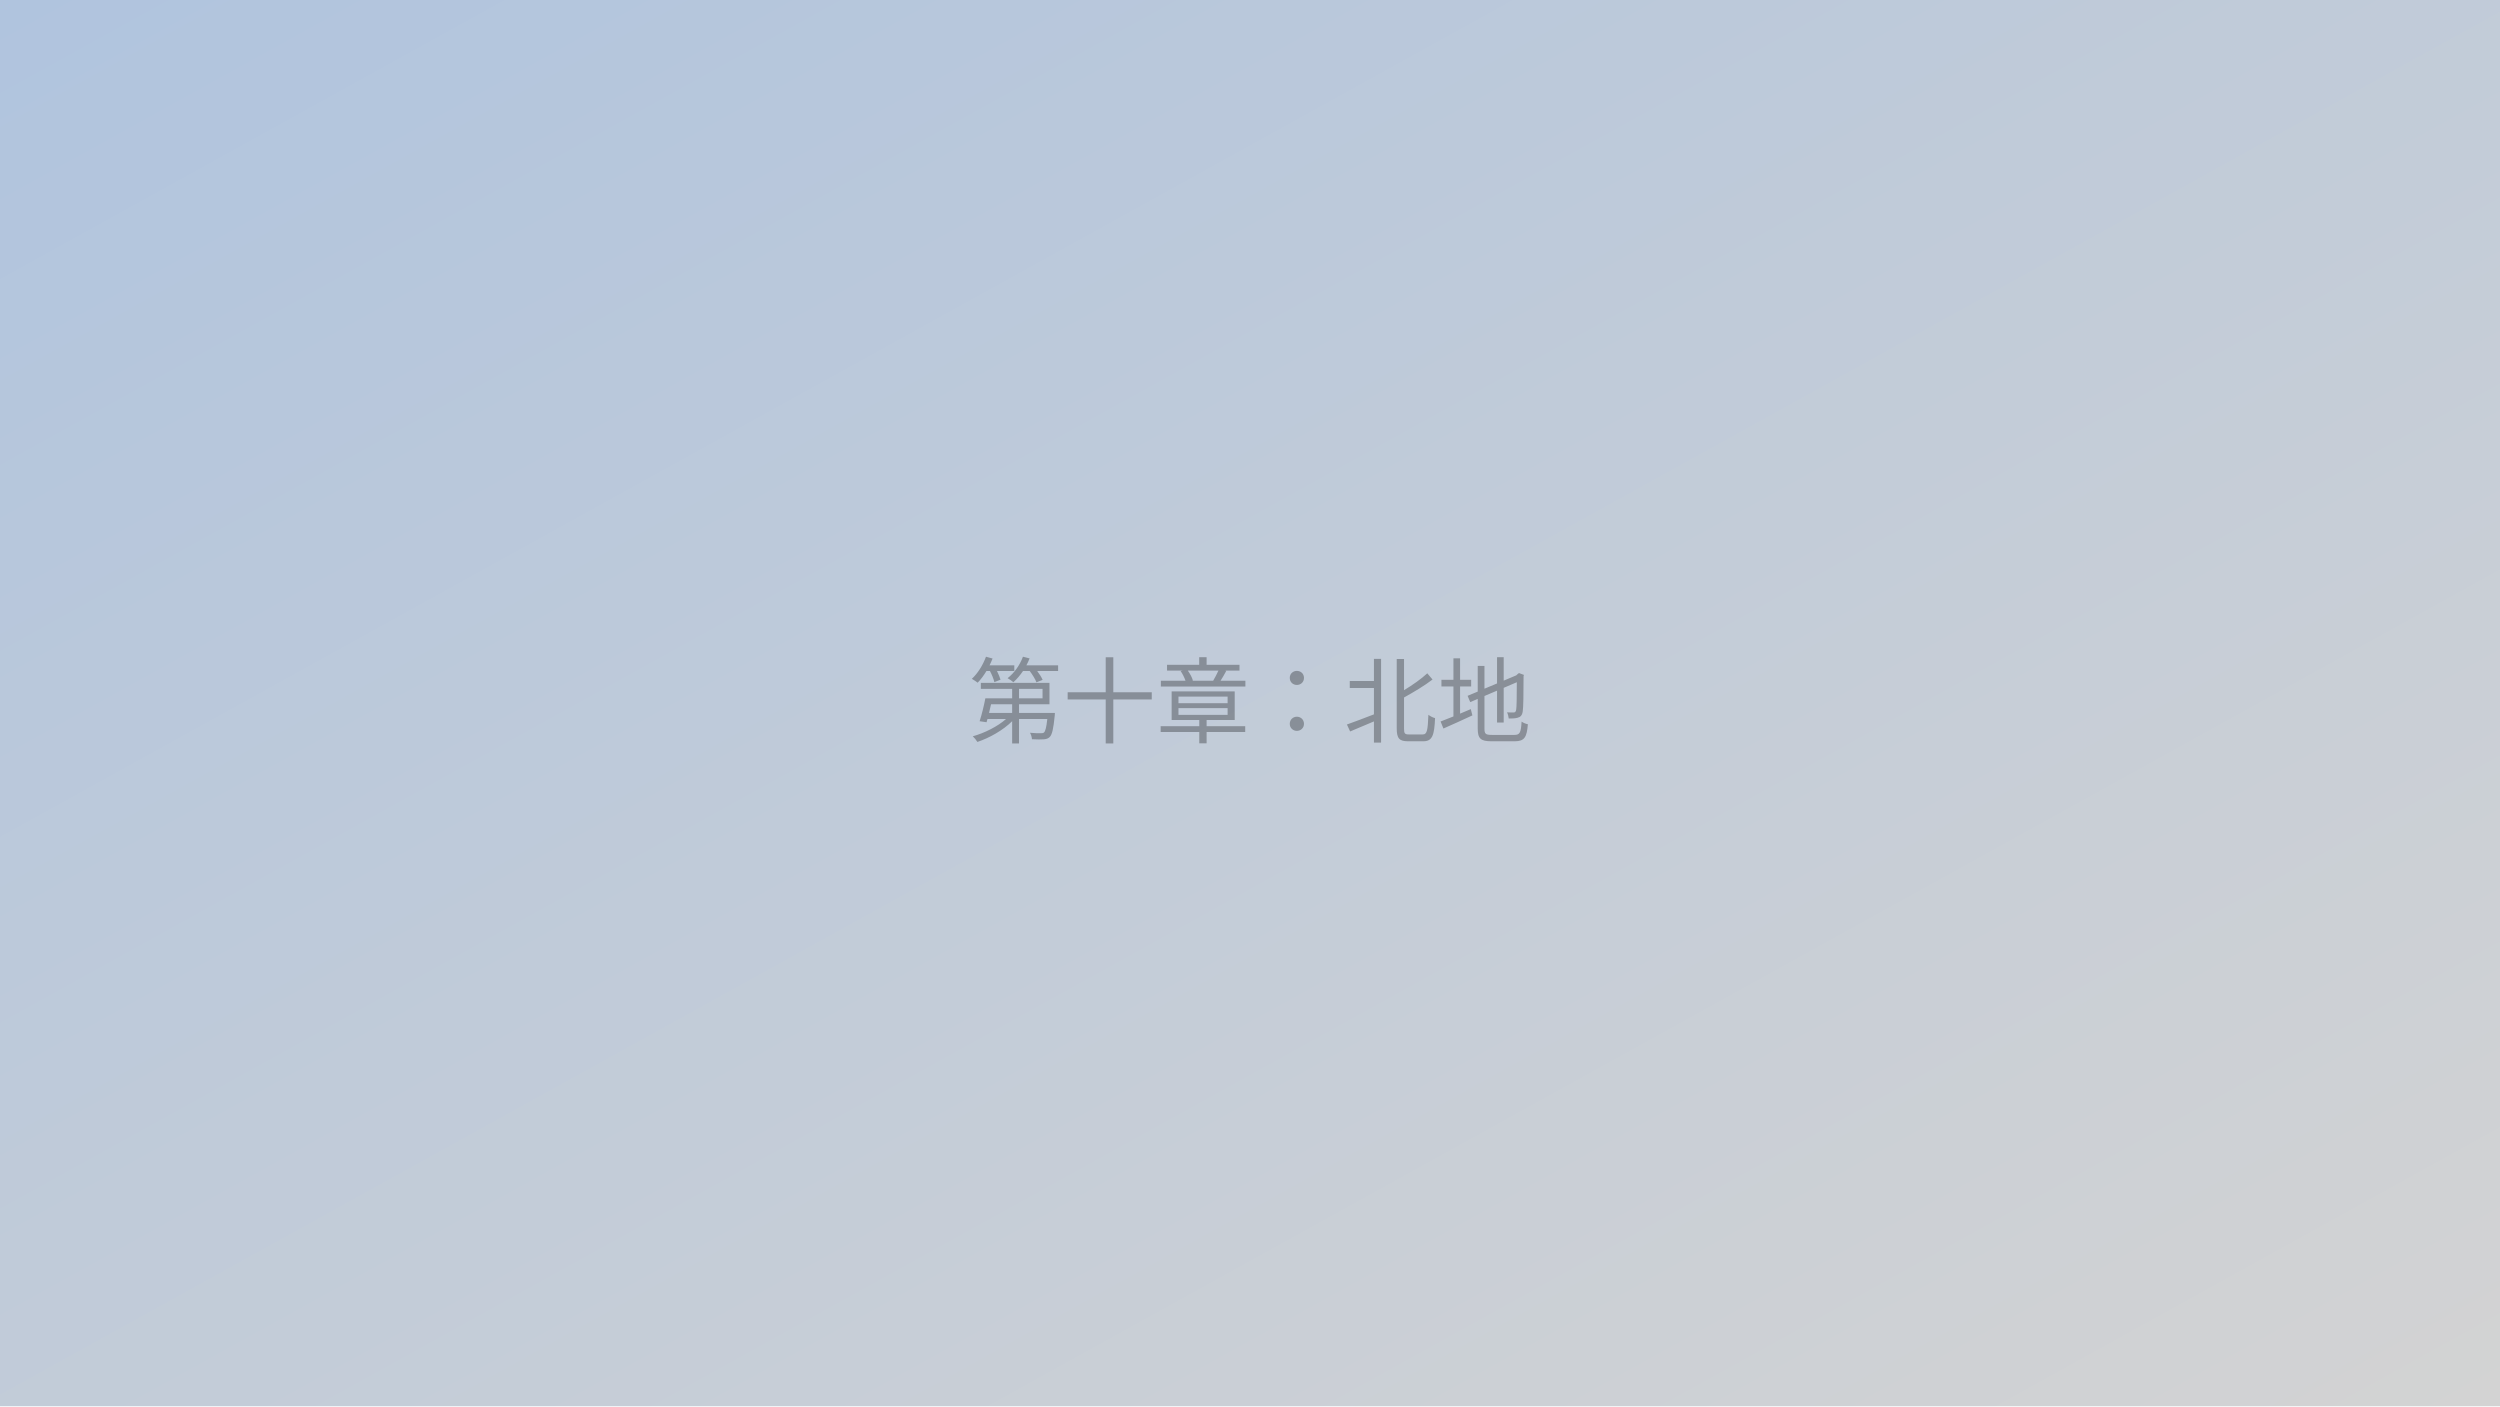
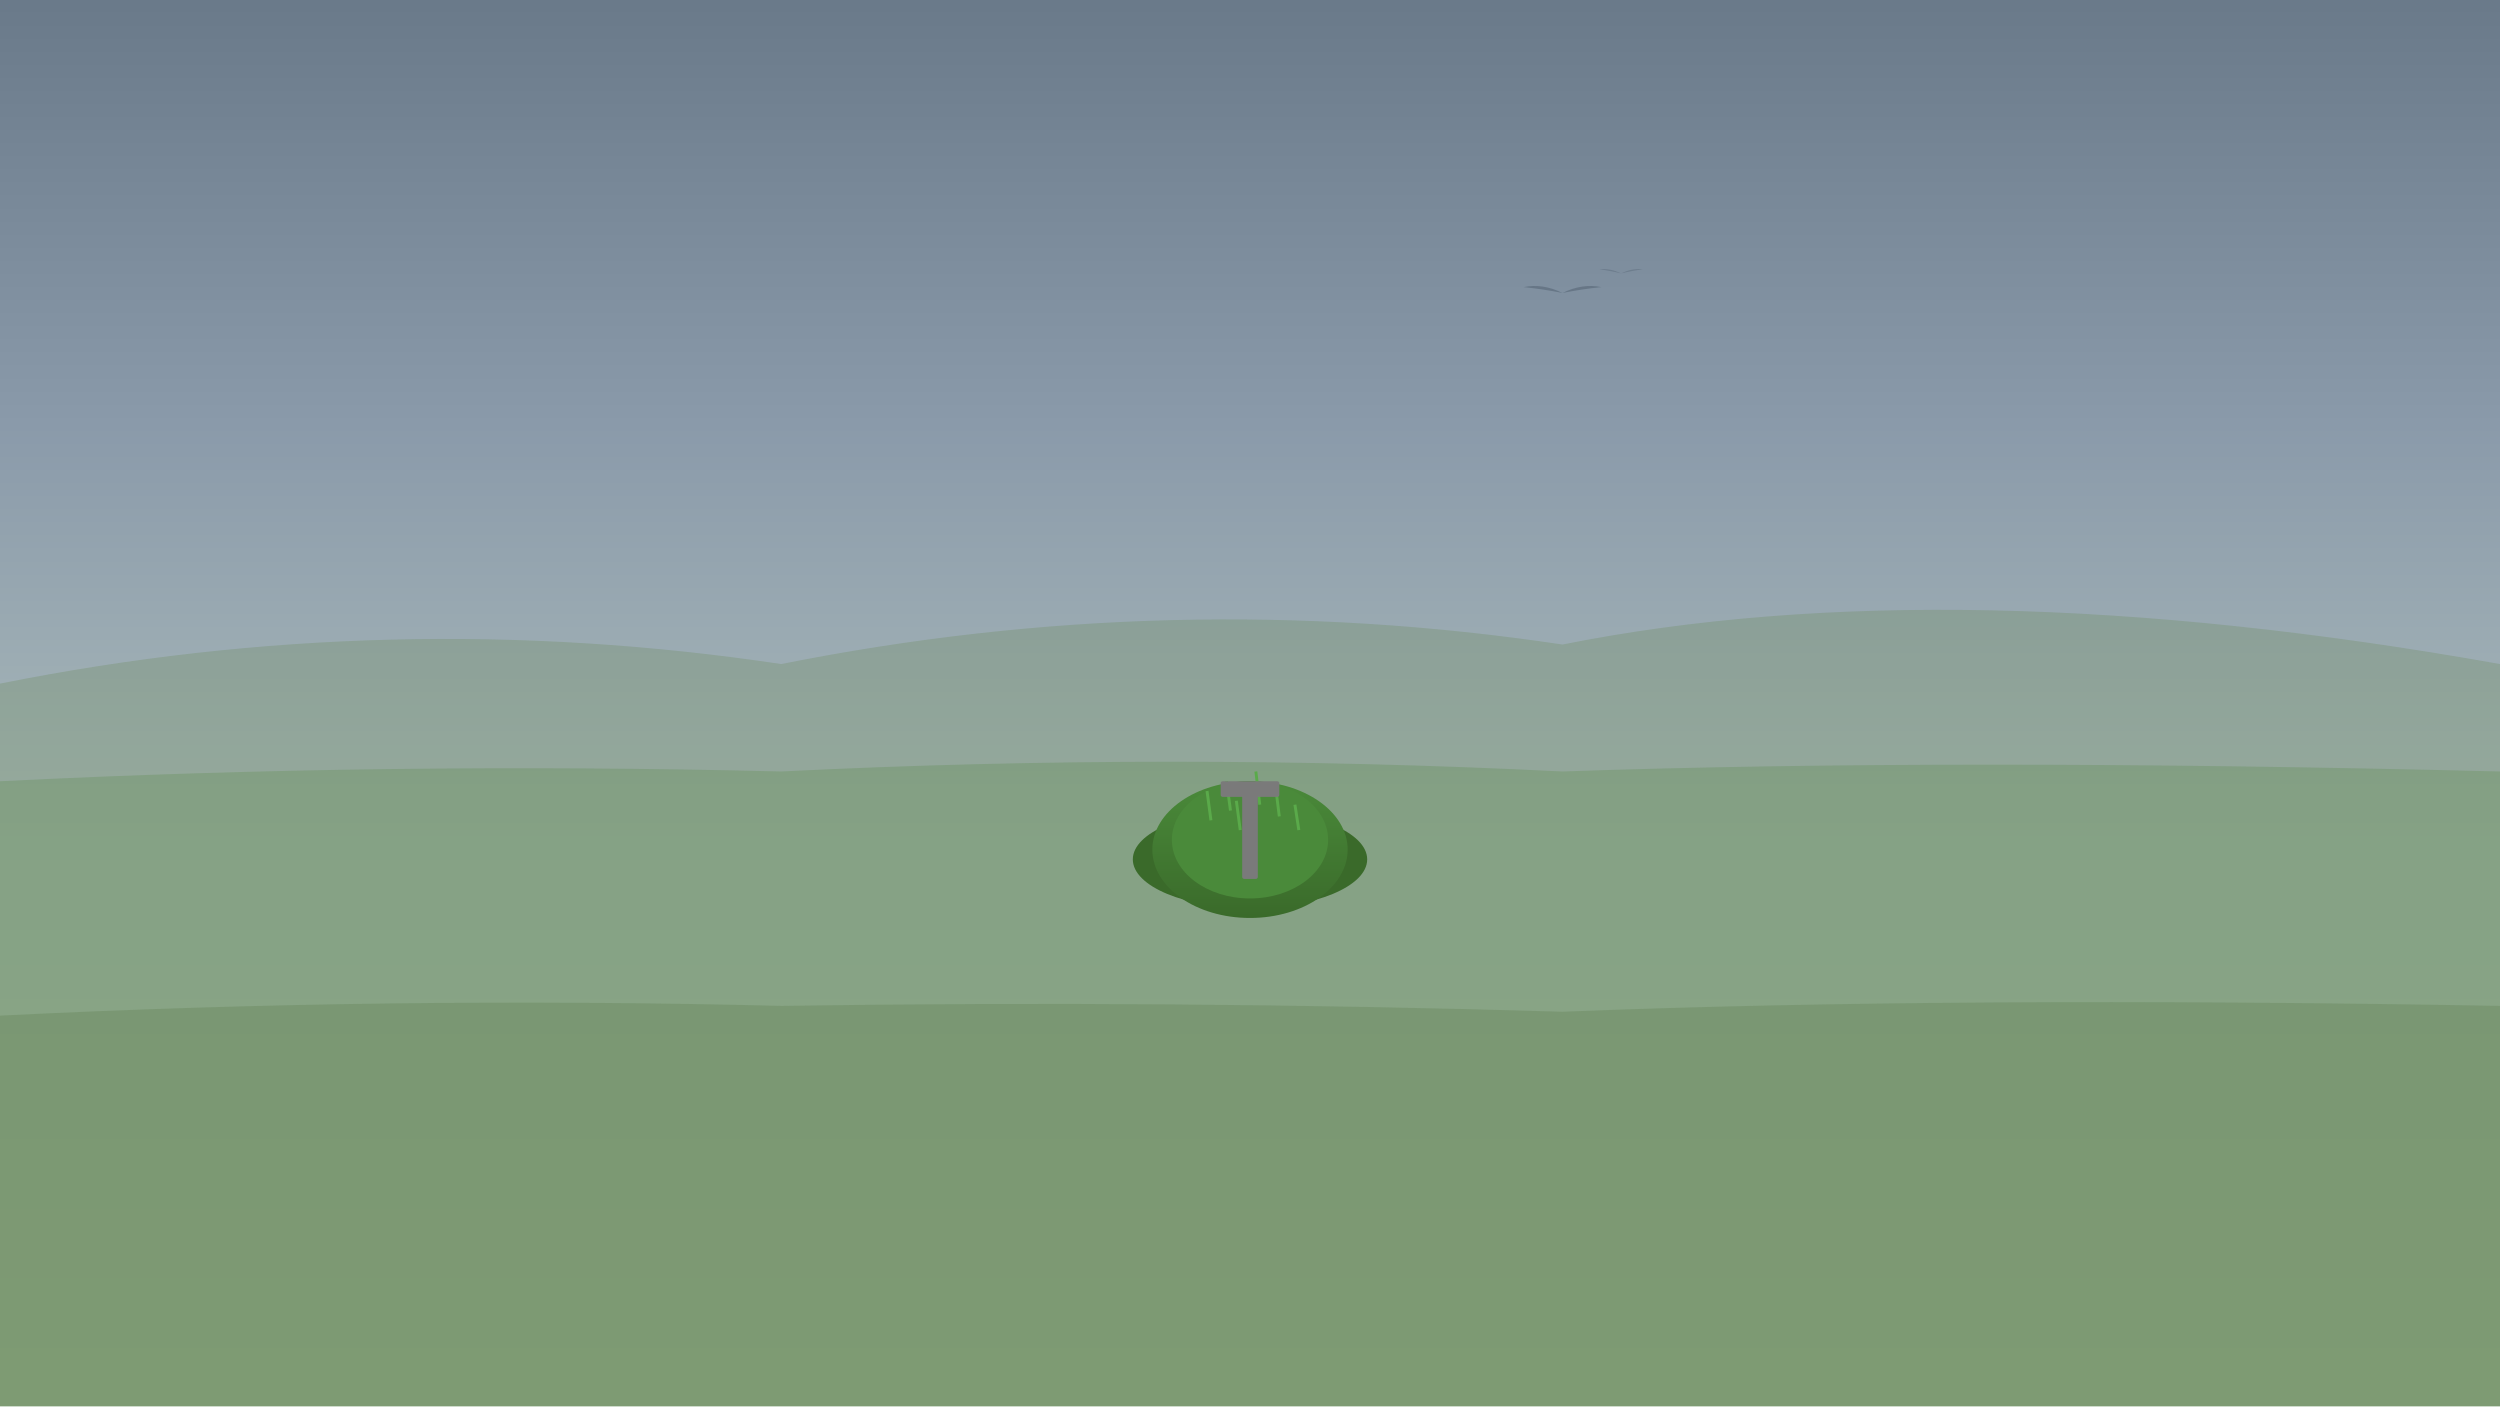
<svg xmlns="http://www.w3.org/2000/svg" width="1280" height="720">
  <defs>
-     <linearGradient id="bg" x1="0%" y1="0%" x2="100%" y2="100%">
-       <stop offset="0%" style="stop-color:#B0C4DE;stop-opacity:1" />
-       <stop offset="100%" style="stop-color:#D3D3D3;stop-opacity:1" />
+     <linearGradient id="sky" x1="0" y1="0" x2="0" y2="1">
+       <stop offset="0%" stop-color="#6A7A8A" />
+       <stop offset="30%" stop-color="#8A9AAA" />
+       <stop offset="60%" stop-color="#AABABA" />
+       <stop offset="100%" stop-color="#BACABA" />
+     </linearGradient>
+     <linearGradient id="grass" x1="0" y1="0" x2="0" y2="1">
+       <stop offset="0%" stop-color="#4A8A3A" />
+       <stop offset="100%" stop-color="#3A6A2A" />
    </linearGradient>
  </defs>
-   <rect width="1280" height="720" fill="url(#bg)" />
-   <text x="640" y="360" font-family="serif" font-size="48" fill="rgba(0,0,0,0.3)" text-anchor="middle" dominant-baseline="middle">第十章：北地</text>
+   <rect width="1280" height="720" fill="url(#sky)" />
+   <path d="M0 350 Q200 310 400 340 Q600 300 800 330 Q1000 290 1280 340 L1280 720 L0 720Z" fill="#6A8A5A" opacity="0.3" />
+   <path d="M0 400 Q200 390 400 395 Q600 385 800 395 Q1000 388 1280 395 L1280 720 L0 720Z" fill="#5A8A4A" opacity="0.3" />
+   <g transform="translate(640, 430)">
+     <ellipse cx="0" cy="10" rx="60" ry="25" fill="#3A6A2A" />
+     <ellipse cx="0" cy="5" rx="50" ry="35" fill="url(#grass)" />
+     <ellipse cx="0" cy="0" rx="40" ry="30" fill="#4A8A3A" />
+     <g stroke="#5AAA4A" stroke-width="1.5">
+       <line x1="-20" y1="-10" x2="-22" y2="-25" />
+       <line x1="-10" y1="-15" x2="-12" y2="-30" />
+       <line x1="5" y1="-18" x2="3" y2="-35" />
+       <line x1="15" y1="-12" x2="13" y2="-28" />
+       <line x1="-5" y1="-5" x2="-7" y2="-20" />
+       <line x1="25" y1="-5" x2="23" y2="-18" />
+     </g>
+   </g>
+   <g transform="translate(800, 150)" opacity="0.3">
+     <path d="M0 0 Q-10 -5 -20 -3 Q-10 -2 0 0 Q10 -2 20 -3 Q10 -5 0 0Z" fill="#2A3A4A" />
+   </g>
+   <g transform="translate(830, 140) scale(0.7)" opacity="0.2">
+     <path d="M0 0 Q-8 -4 -16 -3 Q-8 -2 0 0 Q8 -2 16 -3 Q8 -4 0 0Z" fill="#2A3A4A" />
+   </g>
+   <g transform="translate(640, 445)">
+     <rect x="-4" y="-40" width="8" height="45" fill="#7A7A7A" rx="1" />
+     <rect x="-15" y="-45" width="30" height="8" fill="#7A7A7A" rx="1" />
+   </g>
+   <path d="M0 520 Q200 510 400 515 Q600 512 800 518 Q1000 510 1280 515 L1280 720 L0 720Z" fill="#5A7A4A" opacity="0.3" />
</svg>
